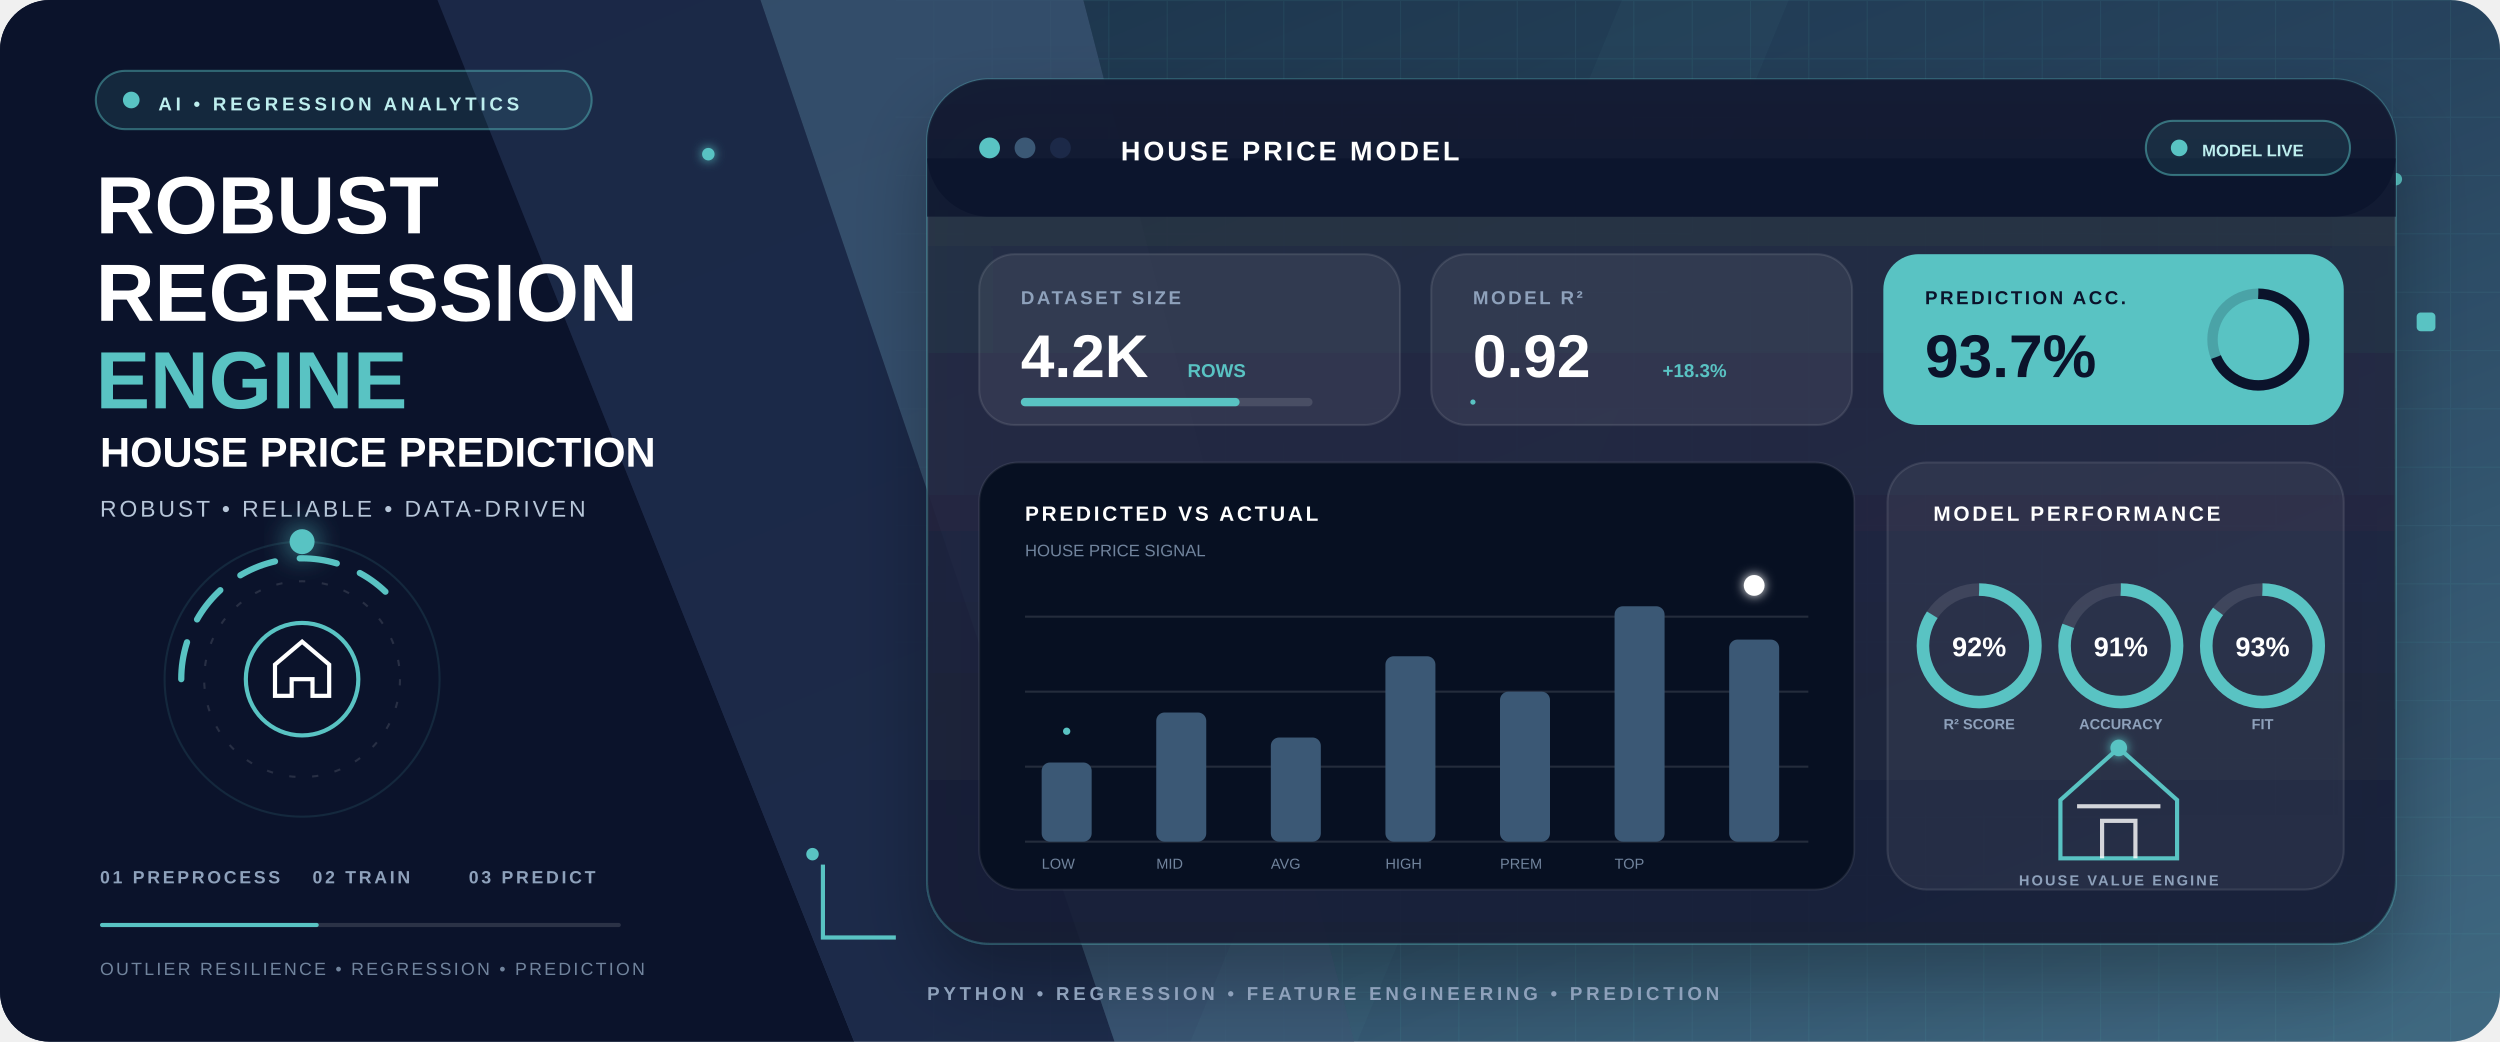
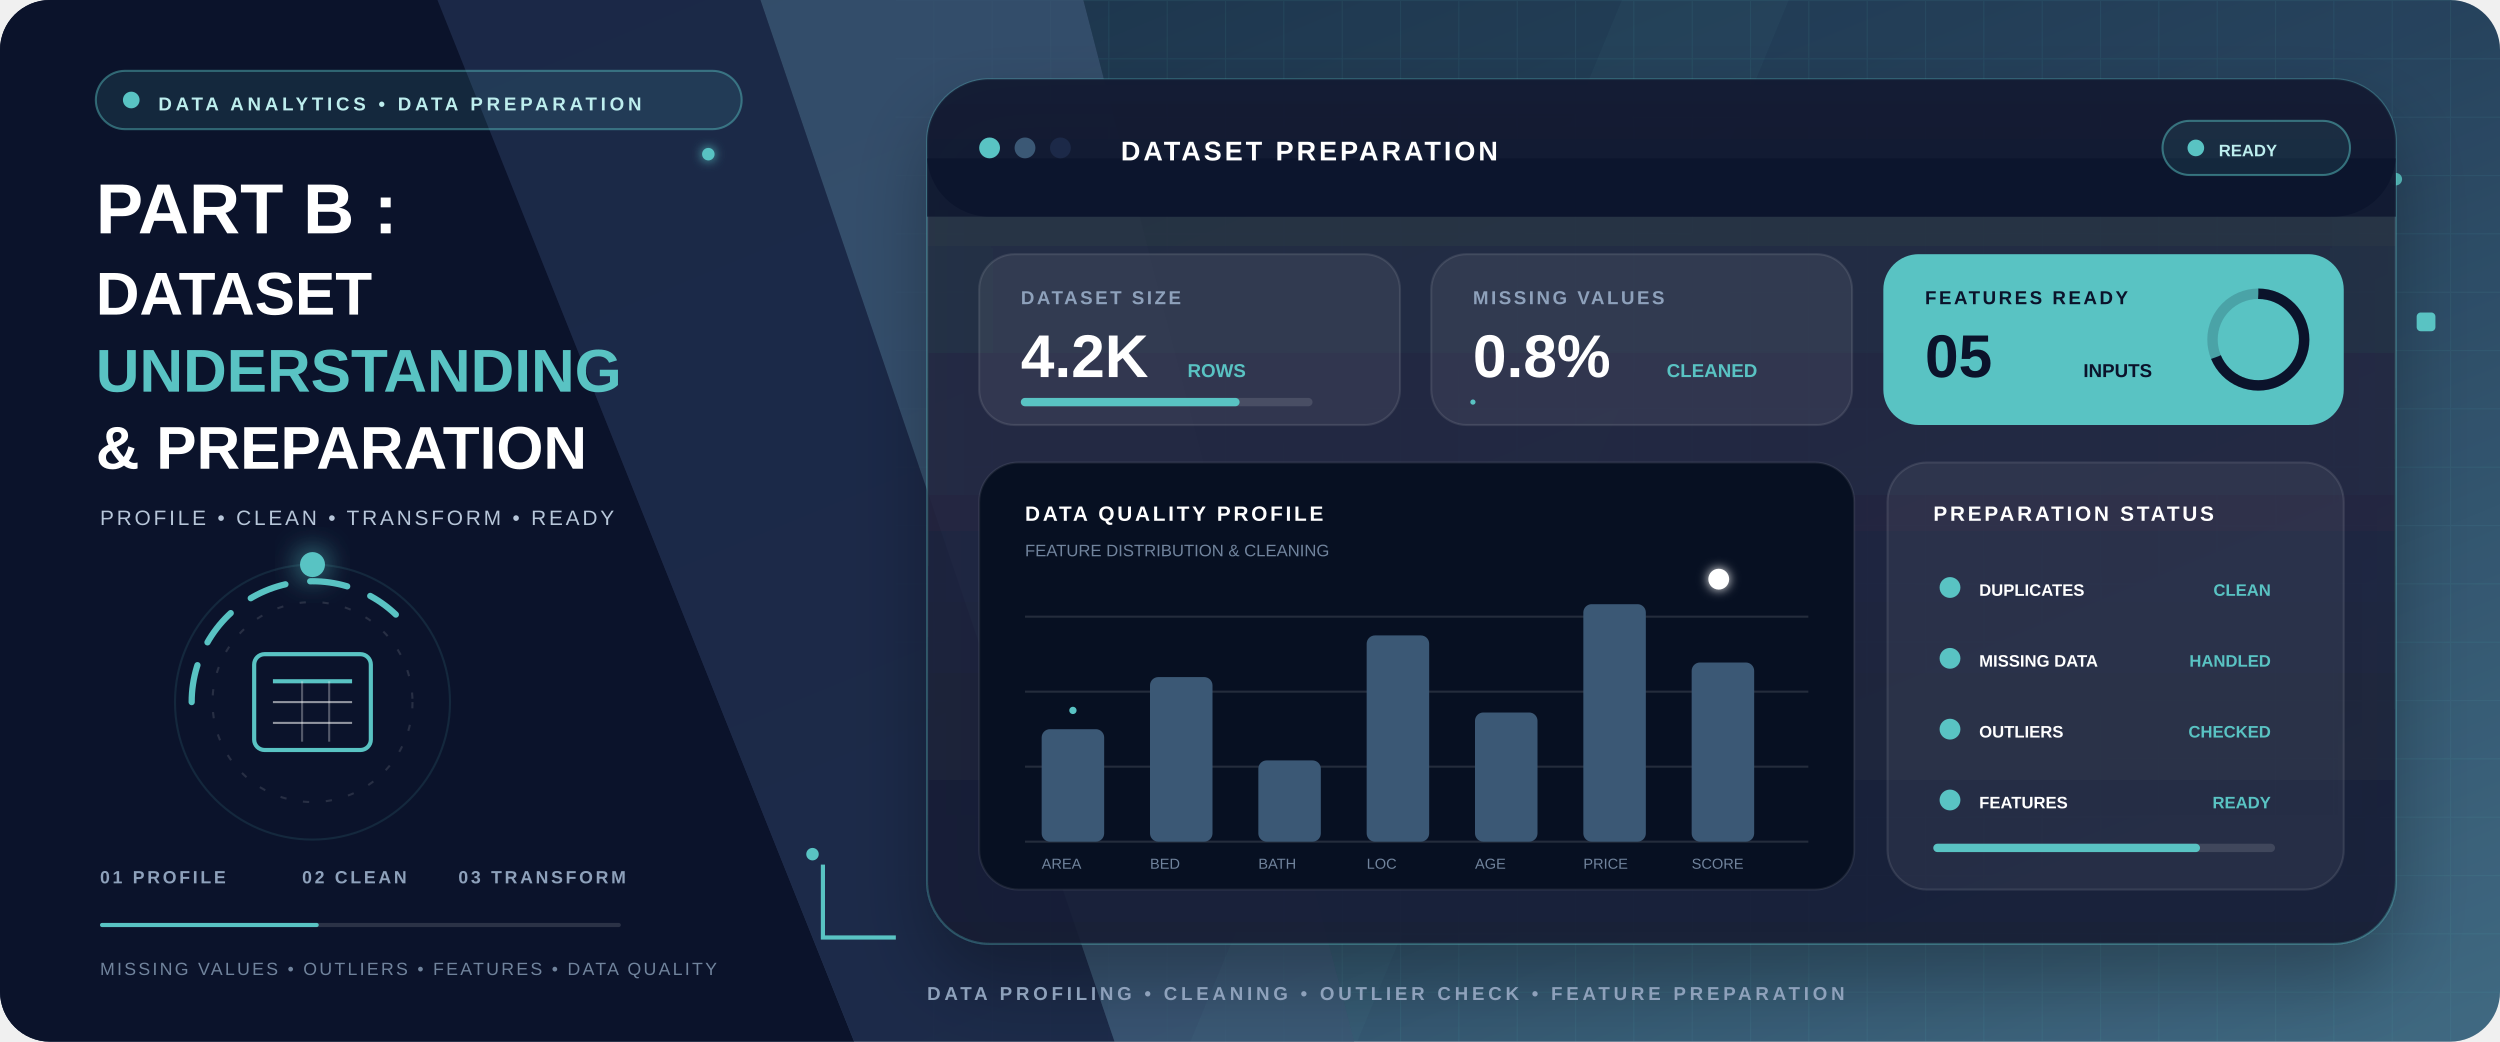
<svg xmlns="http://www.w3.org/2000/svg" width="1200" height="500" viewBox="0 0 1200 500">
  <defs>
    <linearGradient id="bg" x1="0" y1="0" x2="1" y2="1">
      <stop offset="0%" stop-color="#0B132B" />
      <stop offset="48%" stop-color="#1C2948" />
      <stop offset="100%" stop-color="#3B5875" />
    </linearGradient>
    <linearGradient id="cyan" x1="0" y1="0" x2="1" y2="1">
      <stop offset="0%" stop-color="#59C3C3" />
      <stop offset="100%" stop-color="#3B9FA6" />
    </linearGradient>
    <linearGradient id="glass" x1="0" y1="0" x2="0" y2="1">
      <stop offset="0%" stop-color="#FFFFFF" stop-opacity=".13" />
      <stop offset="100%" stop-color="#FFFFFF" stop-opacity=".035" />
    </linearGradient>
    <pattern id="grid" width="28" height="28" patternUnits="userSpaceOnUse">
      <path d="M28 0H0V28" fill="none" stroke="#59C3C3" stroke-opacity=".08" />
    </pattern>
    <filter id="shadow" x="-30%" y="-30%" width="160%" height="180%">
      <feDropShadow dx="0" dy="18" stdDeviation="18" flood-color="#000" flood-opacity=".32" />
    </filter>
    <filter id="glow" x="-100%" y="-100%" width="300%" height="300%">
      <feGaussianBlur stdDeviation="7" result="blur" />
      <feMerge>
        <feMergeNode in="blur" />
        <feMergeNode in="SourceGraphic" />
      </feMerge>
    </filter>
    <filter id="softGlow" x="-100%" y="-100%" width="300%" height="300%">
      <feGaussianBlur stdDeviation="2.5" result="blur" />
      <feMerge>
        <feMergeNode in="blur" />
        <feMergeNode in="SourceGraphic" />
      </feMerge>
    </filter>
    <clipPath id="clip">
      <rect width="1200" height="500" rx="24" />
    </clipPath>
  </defs>
  <g clip-path="url(#clip)">
    <rect width="1200" height="500" fill="url(#bg)" />
    <rect x="430" y="0" width="770" height="500" fill="url(#grid)" />
-     <path d="M0 0      H210      L410 500      H0Z" fill="#0B132B" />
-     <path d="M210 0      H365      L535 500      H410Z" fill="#1C2948" opacity=".94" />
-     <path d="M365 0      H520      L650 500      H535Z" fill="#3B5875" opacity=".82" />
-     <path d="M520 0      H1200      V500      H650Z" fill="#59C3C3" opacity=".16" />
-     <path d="M820 -100      L900 -100      L610 600      L530 600Z" fill="#59C3C3" opacity=".045">
+     <path d="M0 0          H210          L410 500          H0Z" fill="#0B132B" />
+     <path d="M210 0          H365          L535 500          H410Z" fill="#1C2948" opacity=".94" />
+     <path d="M365 0          H520          L650 500          H535Z" fill="#3B5875" opacity=".82" />
+     <path d="M520 0          H1200          V500          H650Z" fill="#59C3C3" opacity=".16" />
+     <path d="M820 -100          L900 -100          L610 600          L530 600Z" fill="#59C3C3" opacity=".045">
      <animateTransform attributeName="transform" type="translate" values="-260 0;520 0;-260 0" dur="14s" repeatCount="indefinite" />
    </path>
    <g font-family="Arial, sans-serif">
-       <rect x="46" y="34" width="238" height="28" rx="14" fill="#59C3C3" fill-opacity=".12" stroke="#59C3C3" stroke-opacity=".45" />
+       <rect x="46" y="34" width="310" height="28" rx="14" fill="#59C3C3" fill-opacity=".12" stroke="#59C3C3" stroke-opacity=".45" />
      <circle cx="63" cy="48" r="4" fill="#59C3C3">
        <animate attributeName="r" values="3;4.5;3" dur="4s" repeatCount="indefinite" />
      </circle>
      <text x="76" y="53" font-size="9" font-weight="800" letter-spacing="1.8" fill="#BDEEEE">
- 
-   AI • REGRESSION ANALYTICS
- 
- </text>
-       <text x="46" y="112" font-size="39" font-weight="900" fill="#FFFFFF">
- 
-   ROBUST
- 
- </text>
-       <text x="46" y="154" font-size="39" font-weight="900" fill="#FFFFFF">
- 
-   REGRESSION
- 
- </text>
-       <text x="46" y="196" font-size="39" font-weight="900" fill="#59C3C3">
- 
-   ENGINE
- 
- </text>
-       <text x="48" y="224" font-size="20" font-weight="800" fill="#FFFFFF">
- 
-   HOUSE PRICE PREDICTION
- 
- </text>
-       <text x="48" y="248" font-size="11" letter-spacing="1.4" fill="#B7C6D9">
- 
-   ROBUST • RELIABLE • DATA-DRIVEN
- 
- </text>
-     </g>
-     <g transform="translate(145 326)">
+   DATA ANALYTICS • DATA PREPARATION
+ </text>
+       <text x="46" y="112" font-size="34" font-weight="900" fill="#FFFFFF">
+   PART B :
+ </text>
+       <text x="46" y="151" font-size="29" font-weight="900" fill="#FFFFFF">
+   DATASET
+ </text>
+       <text x="46" y="188" font-size="29" font-weight="900" fill="#59C3C3">
+   UNDERSTANDING
+ </text>
+       <text x="46" y="225" font-size="29" font-weight="900" fill="#FFFFFF">
+   &amp; PREPARATION
+ </text>
+       <text x="48" y="252" font-size="10" letter-spacing="1.35" fill="#B7C6D9">
+   PROFILE • CLEAN • TRANSFORM • READY
+ </text>
+     </g>
+     <g transform="translate(150 337)">
      <circle r="66" fill="none" stroke="#59C3C3" stroke-opacity=".12" />
-       <circle r="47" fill="none" stroke="#FFFFFF" stroke-opacity=".12" stroke-dasharray="3 8" />
-       <path d="M-58 0        A58 58 0 0 1 40-42" fill="none" stroke="#59C3C3" stroke-width="3" stroke-linecap="round" stroke-dasharray="18 12">
+       <circle r="48" fill="none" stroke="#FFFFFF" stroke-opacity=".12" stroke-dasharray="3 8" />
+       <path d="M-58 0            A58 58 0 0 1 40-42" fill="none" stroke="#59C3C3" stroke-width="3" stroke-linecap="round" stroke-dasharray="18 12">
        <animateTransform attributeName="transform" type="rotate" from="0" to="360" dur="8s" repeatCount="indefinite" />
      </path>
-       <circle cx="0" cy="0" r="27" fill="#0B132B" stroke="#59C3C3" stroke-width="2" />
-       <path d="M-13 3        L-13 -7        L0 -18        L13 -7        V8        H5        V0        H-5        V8        H-13Z" fill="none" stroke="#FFFFFF" stroke-width="2" />
+       <rect x="-28" y="-23" width="56" height="46" rx="5" fill="#0B132B" stroke="#59C3C3" stroke-width="2" />
+       <line x1="-19" y1="-10" x2="19" y2="-10" stroke="#59C3C3" stroke-width="2" />
+       <line x1="-19" y1="0" x2="19" y2="0" stroke="#FFFFFF" stroke-opacity=".55" />
+       <line x1="-19" y1="10" x2="19" y2="10" stroke="#FFFFFF" stroke-opacity=".55" />
+       <line x1="-5" y1="-10" x2="-5" y2="19" stroke="#FFFFFF" stroke-opacity=".3" />
+       <line x1="8" y1="-10" x2="8" y2="19" stroke="#FFFFFF" stroke-opacity=".3" />
      <circle cx="0" cy="-66" r="6" fill="#59C3C3" filter="url(#glow)">
        <animateTransform attributeName="transform" type="rotate" from="0" to="360" dur="7s" repeatCount="indefinite" />
      </circle>
    </g>
    <g font-family="Arial, sans-serif">
      <text x="48" y="424" font-size="8.5" font-weight="800" letter-spacing="1.3" fill="#8EA1BB">
- 
-   01 PREPROCESS
- 
- </text>
-       <text x="150" y="424" font-size="8.5" font-weight="800" letter-spacing="1.3" fill="#8EA1BB">
- 
-   02 TRAIN
- 
- </text>
-       <text x="225" y="424" font-size="8.5" font-weight="800" letter-spacing="1.3" fill="#8EA1BB">
- 
-   03 PREDICT
- 
+   01 PROFILE
+ </text>
+       <text x="145" y="424" font-size="8.5" font-weight="800" letter-spacing="1.3" fill="#8EA1BB">
+   02 CLEAN
+ </text>
+       <text x="220" y="424" font-size="8.5" font-weight="800" letter-spacing="1.3" fill="#8EA1BB">
+   03 TRANSFORM
</text>
      <rect x="48" y="443" width="250" height="2" rx="1" fill="#FFFFFF" opacity=".13" />
      <rect x="48" y="443" width="105" height="2" rx="1" fill="#59C3C3">
        <animate attributeName="width" values="40;210;105" dur="5s" repeatCount="indefinite" />
      </rect>
      <text x="48" y="468" font-size="8.5" letter-spacing="1.1" fill="#71849D">
- 
-   OUTLIER RESILIENCE • REGRESSION • PREDICTION
- 
+   MISSING VALUES • OUTLIERS • FEATURES • DATA QUALITY
</text>
    </g>
    <circle cx="340" cy="74" r="3" fill="#59C3C3" filter="url(#softGlow)">
      <animate attributeName="cy" values="74;62;74" dur="5s" repeatCount="indefinite" />
    </circle>
    <circle cx="390" cy="410" r="3" fill="#59C3C3">
      <animate attributeName="r" values="2;4;2" dur="4.5s" repeatCount="indefinite" />
    </circle>
    <circle cx="1150" cy="86" r="3" fill="#59C3C3">
      <animate attributeName="cx" values="1150;1138;1150" dur="5s" repeatCount="indefinite" />
    </circle>
    <g filter="url(#shadow)">
      <rect x="445" y="38" width="705" height="415" rx="30" fill="#0B132B" fill-opacity=".88" stroke="#59C3C3" stroke-opacity=".28" />
      <rect x="445" y="38" width="705" height="415" rx="30" fill="url(#glass)" />
    </g>
    <rect x="445" y="38" width="705" height="66" rx="30" fill="#0B132B" fill-opacity=".72" />
    <rect x="445" y="76" width="705" height="28" fill="#0B132B" fill-opacity=".72" />
    <circle cx="475" cy="71" r="5" fill="#59C3C3" />
    <circle cx="492" cy="71" r="5" fill="#3B5875" />
    <circle cx="509" cy="71" r="5" fill="#1C2948" />
    <text x="538" y="77" font-family="Arial" font-size="13" font-weight="800" letter-spacing="1.4" fill="#FFFFFF">
- 
-   HOUSE PRICE MODEL
- 
- </text>
-     <rect x="1030" y="58" width="98" height="26" rx="13" fill="#59C3C3" fill-opacity=".11" stroke="#59C3C3" stroke-opacity=".5" />
-     <circle cx="1046" cy="71" r="4" fill="#59C3C3">
+   DATASET PREPARATION
+ </text>
+     <rect x="1038" y="58" width="90" height="26" rx="13" fill="#59C3C3" fill-opacity=".11" stroke="#59C3C3" stroke-opacity=".5" />
+     <circle cx="1054" cy="71" r="4" fill="#59C3C3">
      <animate attributeName="opacity" values=".45;1;.45" dur="3s" repeatCount="indefinite" />
    </circle>
-     <text x="1057" y="75" font-family="Arial" font-size="8" font-weight="800" fill="#BDEEEE">
- 
-   MODEL LIVE
- 
+     <text x="1065" y="75" font-family="Arial" font-size="8" font-weight="800" fill="#BDEEEE">
+   READY
</text>
    <g font-family="Arial, sans-serif">
      <rect x="470" y="122" width="202" height="82" rx="17" fill="#FFFFFF" fill-opacity=".07" stroke="#FFFFFF" stroke-opacity=".10" />
      <text x="490" y="146" font-size="9" font-weight="800" letter-spacing="1.2" fill="#8EA1BB">
- 
  DATASET SIZE
- 
</text>
      <text x="490" y="181" font-size="29" font-weight="900" fill="#FFFFFF">
- 
  4.2K
- 
</text>
      <text x="570" y="181" font-size="9" font-weight="800" fill="#59C3C3">
- 
  ROWS
- 
</text>
      <rect x="490" y="191" width="140" height="4" rx="2" fill="#FFFFFF" opacity=".12" />
      <rect x="490" y="191" width="105" height="4" rx="2" fill="#59C3C3">
        <animate attributeName="width" values="45;125;105" dur="5s" repeatCount="indefinite" />
      </rect>
      <rect x="687" y="122" width="202" height="82" rx="17" fill="#FFFFFF" fill-opacity=".07" stroke="#FFFFFF" stroke-opacity=".10" />
      <text x="707" y="146" font-size="9" font-weight="800" letter-spacing="1.2" fill="#8EA1BB">
- 
-   MODEL R²
- 
+   MISSING VALUES
</text>
      <text x="707" y="181" font-size="29" font-weight="900" fill="#FFFFFF">
- 
-   0.92
- 
- </text>
-       <text x="798" y="181" font-size="9" font-weight="800" fill="#59C3C3">
- 
-   +18.3%
- 
- </text>
-       <path d="M707 193      C730 176 746 195 768 181      C790 168 811 188 850 164" fill="none" stroke="#59C3C3" stroke-width="2.5" stroke-linecap="round" stroke-dasharray="0 170">
+   0.8%
+ </text>
+       <text x="800" y="181" font-size="9" font-weight="800" fill="#59C3C3">
+   CLEANED
+ </text>
+       <path d="M707 193          C730 176 746 195 768 181          C790 168 811 188 850 164" fill="none" stroke="#59C3C3" stroke-width="2.5" stroke-linecap="round" stroke-dasharray="0 170">
        <animate attributeName="stroke-dasharray" values="0 170;170 0" dur="6s" repeatCount="indefinite" />
      </path>
      <rect x="904" y="122" width="221" height="82" rx="17" fill="#59C3C3" />
      <text x="924" y="146" font-size="9" font-weight="800" letter-spacing="1.2" fill="#0B132B">
- 
-   PREDICTION ACC.
- 
+   FEATURES READY
</text>
      <text x="924" y="181" font-size="29" font-weight="900" fill="#0B132B">
- 
-   93.7%
- 
+   05
+ </text>
+       <text x="1000" y="181" font-size="9" font-weight="800" fill="#0B132B">
+   INPUTS
</text>
      <circle cx="1084" cy="163" r="22" fill="none" stroke="#0B132B" stroke-opacity=".18" stroke-width="5" />
      <circle cx="1084" cy="163" r="22" fill="none" stroke="#0B132B" stroke-width="5" stroke-dasharray="95 138" transform="rotate(-90 1084 163)">
        <animate attributeName="stroke-dasharray" values="25 138;105 138;75 138" dur="5s" repeatCount="indefinite" />
      </circle>
    </g>
    <rect x="470" y="222" width="420" height="205" rx="19" fill="#071022" stroke="#FFFFFF" stroke-opacity=".08" />
    <text x="492" y="250" font-family="Arial" font-size="10" font-weight="800" letter-spacing="1.3" fill="#FFFFFF">
- 
-   PREDICTED VS ACTUAL
- 
+   DATA QUALITY PROFILE
</text>
    <text x="492" y="267" font-family="Arial" font-size="8" fill="#71849D">
- 
-   HOUSE PRICE SIGNAL
- 
+   FEATURE DISTRIBUTION &amp; CLEANING
</text>
    <g opacity=".12" stroke="#FFFFFF">
      <line x1="492" y1="296" x2="868" y2="296" />
      <line x1="492" y1="332" x2="868" y2="332" />
      <line x1="492" y1="368" x2="868" y2="368" />
      <line x1="492" y1="404" x2="868" y2="404" />
    </g>
    <g fill="#3B5875">
-       <rect x="500" y="366" width="24" height="38" rx="4" />
-       <rect x="555" y="342" width="24" height="62" rx="4" />
-       <rect x="610" y="354" width="24" height="50" rx="4" />
-       <rect x="665" y="315" width="24" height="89" rx="4" />
-       <rect x="720" y="332" width="24" height="72" rx="4" />
-       <rect x="775" y="291" width="24" height="113" rx="4" />
-       <rect x="830" y="307" width="24" height="97" rx="4" />
-     </g>
-     <path d="M512 351      C570 332 610 364 677 320      C731 286 773 329 842 281" fill="none" stroke="#59C3C3" stroke-width="3.5" stroke-linecap="round" stroke-dasharray="0 500">
+       <rect x="500" y="350" width="30" height="54" rx="4" />
+       <rect x="552" y="325" width="30" height="79" rx="4" />
+       <rect x="604" y="365" width="30" height="39" rx="4" />
+       <rect x="656" y="305" width="30" height="99" rx="4" />
+       <rect x="708" y="342" width="30" height="62" rx="4" />
+       <rect x="760" y="290" width="30" height="114" rx="4" />
+       <rect x="812" y="318" width="30" height="86" rx="4" />
+     </g>
+     <path d="M515 341          C565 330 610 351 671 315          C720 285 765 322 825 278" fill="none" stroke="#59C3C3" stroke-width="3.5" stroke-linecap="round" stroke-dasharray="0 500">
      <animate attributeName="stroke-dasharray" values="0 500;500 0" dur="6s" repeatCount="indefinite" />
    </path>
-     <circle cx="842" cy="281" r="5" fill="#FFFFFF" filter="url(#softGlow)">
+     <circle cx="825" cy="278" r="5" fill="#FFFFFF" filter="url(#softGlow)">
      <animate attributeName="r" values="4;6;4" dur="4s" repeatCount="indefinite" />
    </circle>
    <g font-family="Arial" font-size="7" fill="#71849D">
-       <text x="500" y="417">LOW</text>
-       <text x="555" y="417">MID</text>
-       <text x="610" y="417">AVG</text>
-       <text x="665" y="417">HIGH</text>
-       <text x="720" y="417">PREM</text>
-       <text x="775" y="417">TOP</text>
+       <text x="500" y="417">AREA</text>
+       <text x="552" y="417">BED</text>
+       <text x="604" y="417">BATH</text>
+       <text x="656" y="417">LOC</text>
+       <text x="708" y="417">AGE</text>
+       <text x="760" y="417">PRICE</text>
+       <text x="812" y="417">SCORE</text>
    </g>
    <rect x="906" y="222" width="219" height="205" rx="19" fill="#FFFFFF" fill-opacity=".055" stroke="#FFFFFF" stroke-opacity=".10" />
    <text x="928" y="250" font-family="Arial" font-size="10" font-weight="800" letter-spacing="1.3" fill="#FFFFFF">
- 
-   MODEL PERFORMANCE
- 
- </text>
-     <g font-family="Arial" text-anchor="middle">
-       <circle cx="950" cy="310" r="27" fill="none" stroke="#FFFFFF" stroke-opacity=".10" stroke-width="6" />
-       <circle cx="950" cy="310" r="27" fill="none" stroke="#59C3C3" stroke-width="6" stroke-dasharray="143 170" transform="rotate(-90 950 310)" />
-       <text x="950" y="315" font-size="13" font-weight="900" fill="#FFFFFF">
- 
-   92%
- 
- </text>
-       <text x="950" y="350" font-size="7" font-weight="800" fill="#8EA1BB">
- 
-   R² SCORE
- 
- </text>
-       <circle cx="1018" cy="310" r="27" fill="none" stroke="#FFFFFF" stroke-opacity=".10" stroke-width="6" />
-       <circle cx="1018" cy="310" r="27" fill="none" stroke="#59C3C3" stroke-width="6" stroke-dasharray="137 170" transform="rotate(-90 1018 310)" />
-       <text x="1018" y="315" font-size="13" font-weight="900" fill="#FFFFFF">
- 
-   91%
- 
- </text>
-       <text x="1018" y="350" font-size="7" font-weight="800" fill="#8EA1BB">
- 
-   ACCURACY
- 
- </text>
-       <circle cx="1086" cy="310" r="27" fill="none" stroke="#FFFFFF" stroke-opacity=".10" stroke-width="6" />
-       <circle cx="1086" cy="310" r="27" fill="none" stroke="#59C3C3" stroke-width="6" stroke-dasharray="145 170" transform="rotate(-90 1086 310)" />
-       <text x="1086" y="315" font-size="13" font-weight="900" fill="#FFFFFF">
- 
-   93%
- 
- </text>
-       <text x="1086" y="350" font-size="7" font-weight="800" fill="#8EA1BB">
- 
-   FIT
- 
- </text>
-     </g>
-     <g transform="translate(1017 387)">
-       <path d="M-28 -3        L0 -28        L28 -3        V25        H-28Z" fill="none" stroke="#59C3C3" stroke-width="2" />
-       <path d="M-8 25        V7        H8        V25        M-20 0        H20" fill="none" stroke="#FFFFFF" stroke-opacity=".8" stroke-width="2" />
-       <circle cx="0" cy="-28" r="4" fill="#59C3C3" filter="url(#softGlow)">
-         <animate attributeName="r" values="3;4.5;3" dur="4s" repeatCount="indefinite" />
-       </circle>
-     </g>
-     <text x="1017" y="425" text-anchor="middle" font-family="Arial" font-size="7" font-weight="800" letter-spacing="1" fill="#8EA1BB">
- 
-   HOUSE VALUE ENGINE
- 
- </text>
-     <path d="M1145 455      H1182      V418" fill="none" stroke="#59C3C3" stroke-width="2.5" stroke-dasharray="0 110">
+   PREPARATION STATUS
+ </text>
+     <g font-family="Arial">
+       <circle cx="936" cy="282" r="5" fill="#59C3C3" />
+       <text x="950" y="286" font-size="8" font-weight="700" fill="#FFFFFF">
+     DUPLICATES
+   </text>
+       <text x="1090" y="286" text-anchor="end" font-size="8" font-weight="800" fill="#59C3C3">
+     CLEAN
+   </text>
+       <circle cx="936" cy="316" r="5" fill="#59C3C3" />
+       <text x="950" y="320" font-size="8" font-weight="700" fill="#FFFFFF">
+     MISSING DATA
+   </text>
+       <text x="1090" y="320" text-anchor="end" font-size="8" font-weight="800" fill="#59C3C3">
+     HANDLED
+   </text>
+       <circle cx="936" cy="350" r="5" fill="#59C3C3" />
+       <text x="950" y="354" font-size="8" font-weight="700" fill="#FFFFFF">
+     OUTLIERS
+   </text>
+       <text x="1090" y="354" text-anchor="end" font-size="8" font-weight="800" fill="#59C3C3">
+     CHECKED
+   </text>
+       <circle cx="936" cy="384" r="5" fill="#59C3C3" />
+       <text x="950" y="388" font-size="8" font-weight="700" fill="#FFFFFF">
+     FEATURES
+   </text>
+       <text x="1090" y="388" text-anchor="end" font-size="8" font-weight="800" fill="#59C3C3">
+     READY
+   </text>
+     </g>
+     <rect x="928" y="405" width="164" height="4" rx="2" fill="#FFFFFF" opacity=".12" />
+     <rect x="928" y="405" width="128" height="4" rx="2" fill="#59C3C3">
+       <animate attributeName="width" values="70;155;128" dur="5s" repeatCount="indefinite" />
+     </rect>
+     <path d="M1145 455          H1182          V418" fill="none" stroke="#59C3C3" stroke-width="2.5" stroke-dasharray="0 110">
      <animate attributeName="stroke-dasharray" values="0 110;110 0" dur="5s" repeatCount="indefinite" />
    </path>
-     <path d="M430 450      H395      V415" fill="none" stroke="#59C3C3" stroke-width="2" />
+     <path d="M430 450          H395          V415" fill="none" stroke="#59C3C3" stroke-width="2" />
    <text x="445" y="480" font-family="Arial" font-size="9" font-weight="700" letter-spacing="1.8" fill="#8EA1BB">
- 
-   PYTHON • REGRESSION • FEATURE ENGINEERING • PREDICTION
- 
+   DATA PROFILING • CLEANING • OUTLIER CHECK • FEATURE PREPARATION
</text>
    <rect x="1160" y="150" width="9" height="9" rx="2" fill="#59C3C3">
      <animateTransform attributeName="transform" type="rotate" from="0 1164.5 154.5" to="360 1164.5 154.5" dur="8s" repeatCount="indefinite" />
    </rect>
  </g>
</svg>
